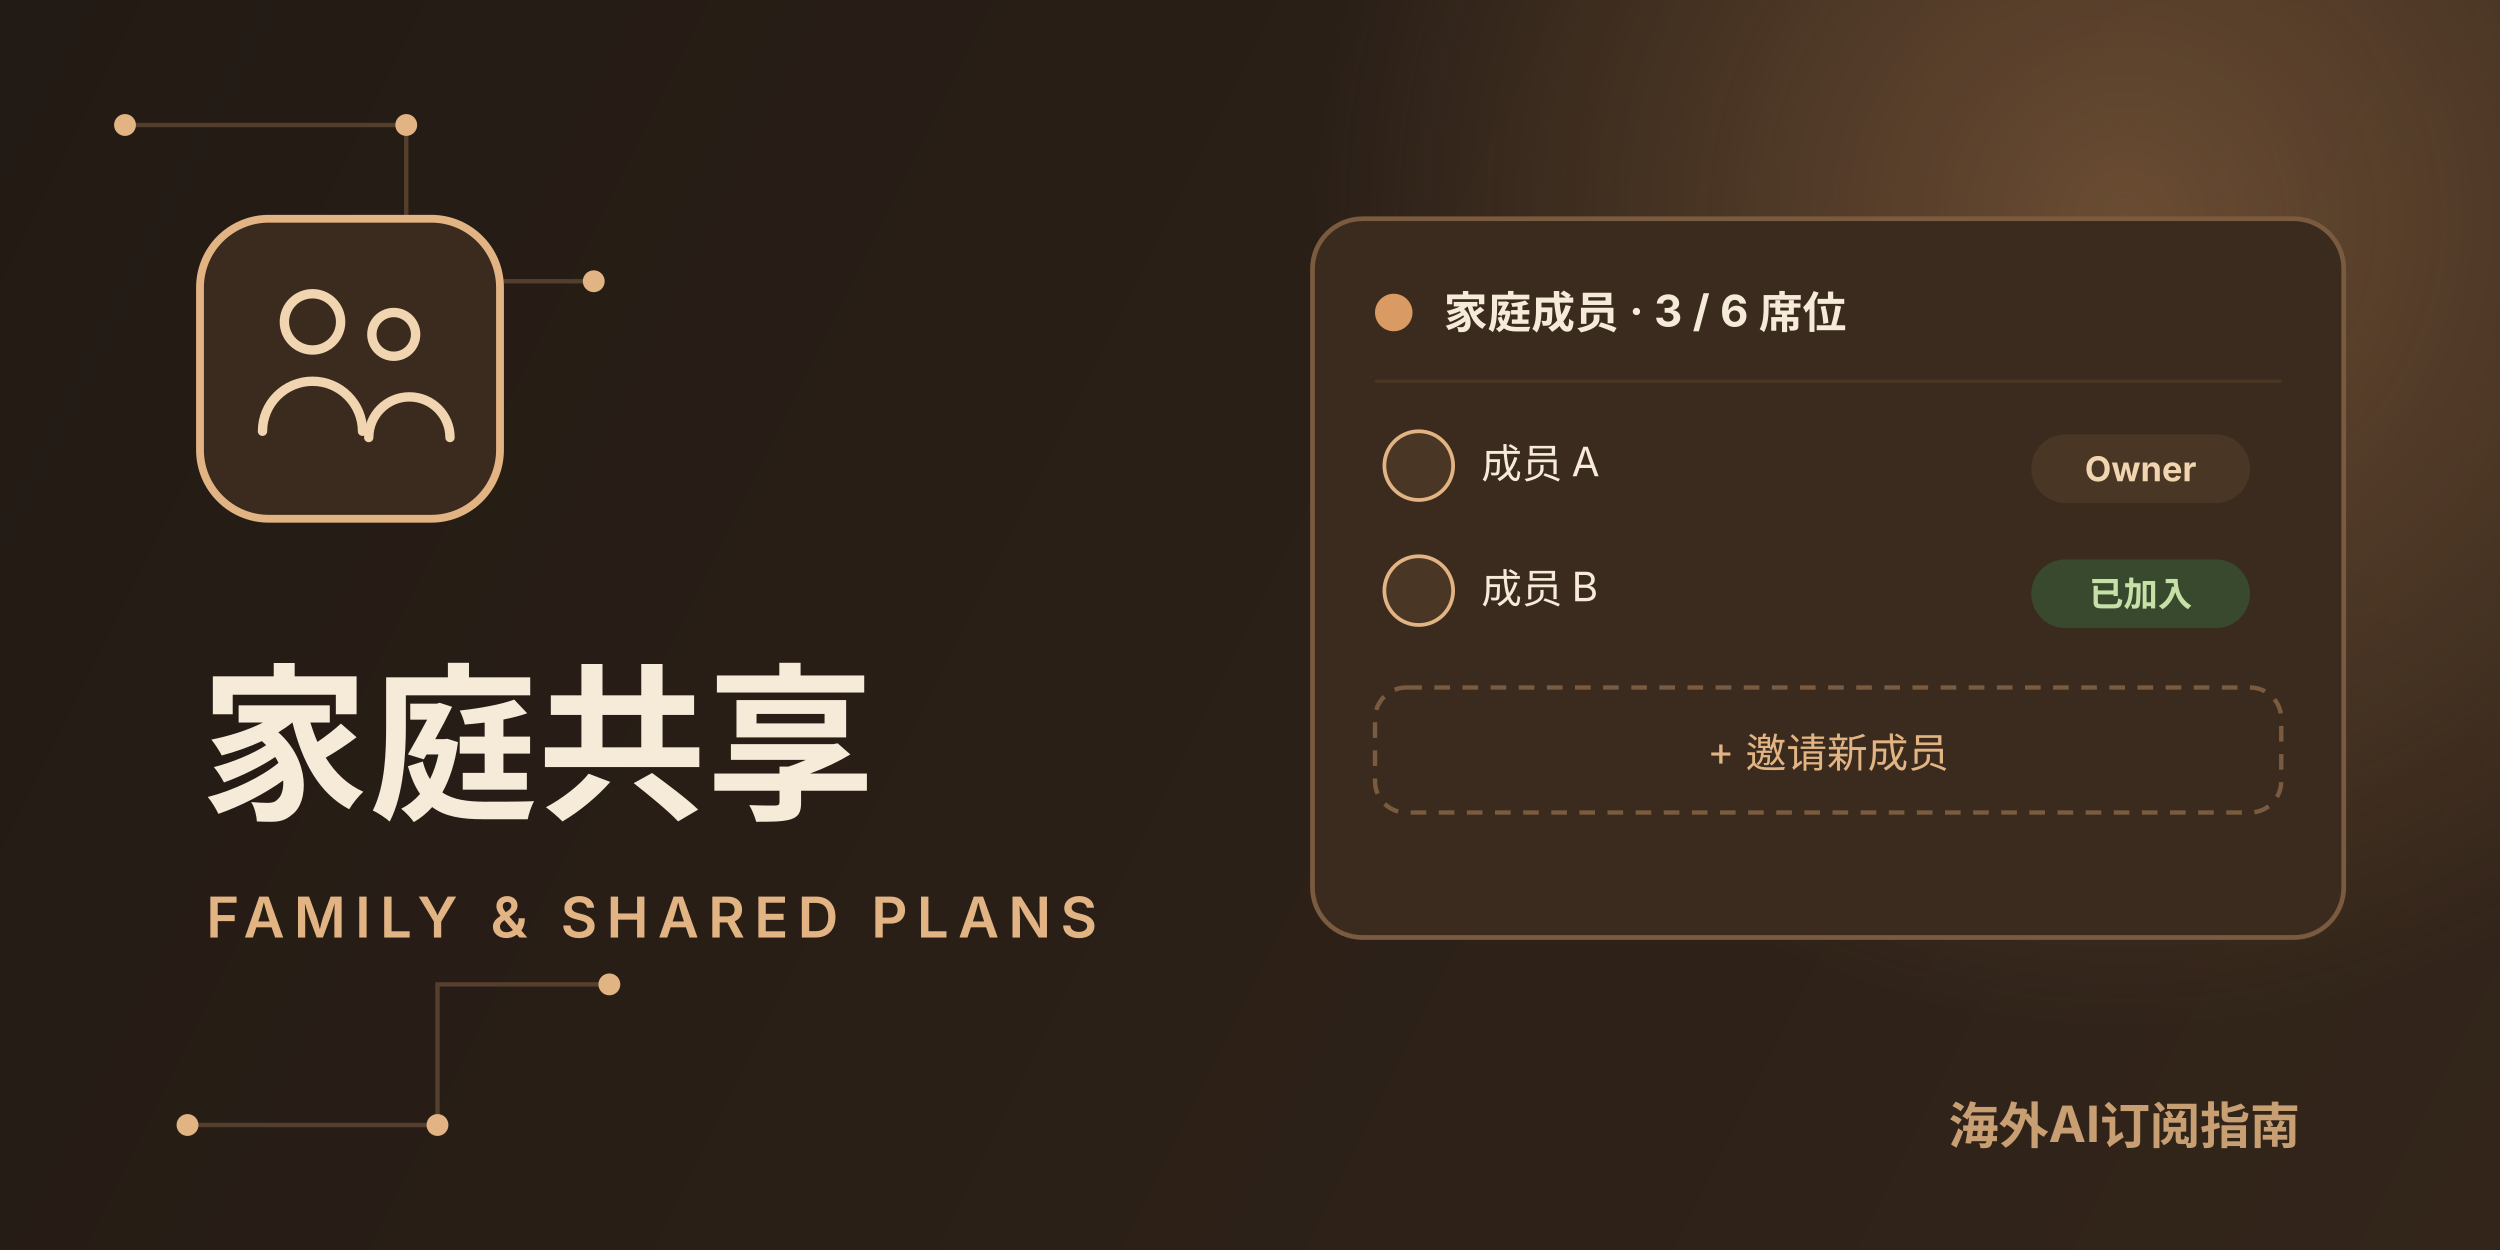
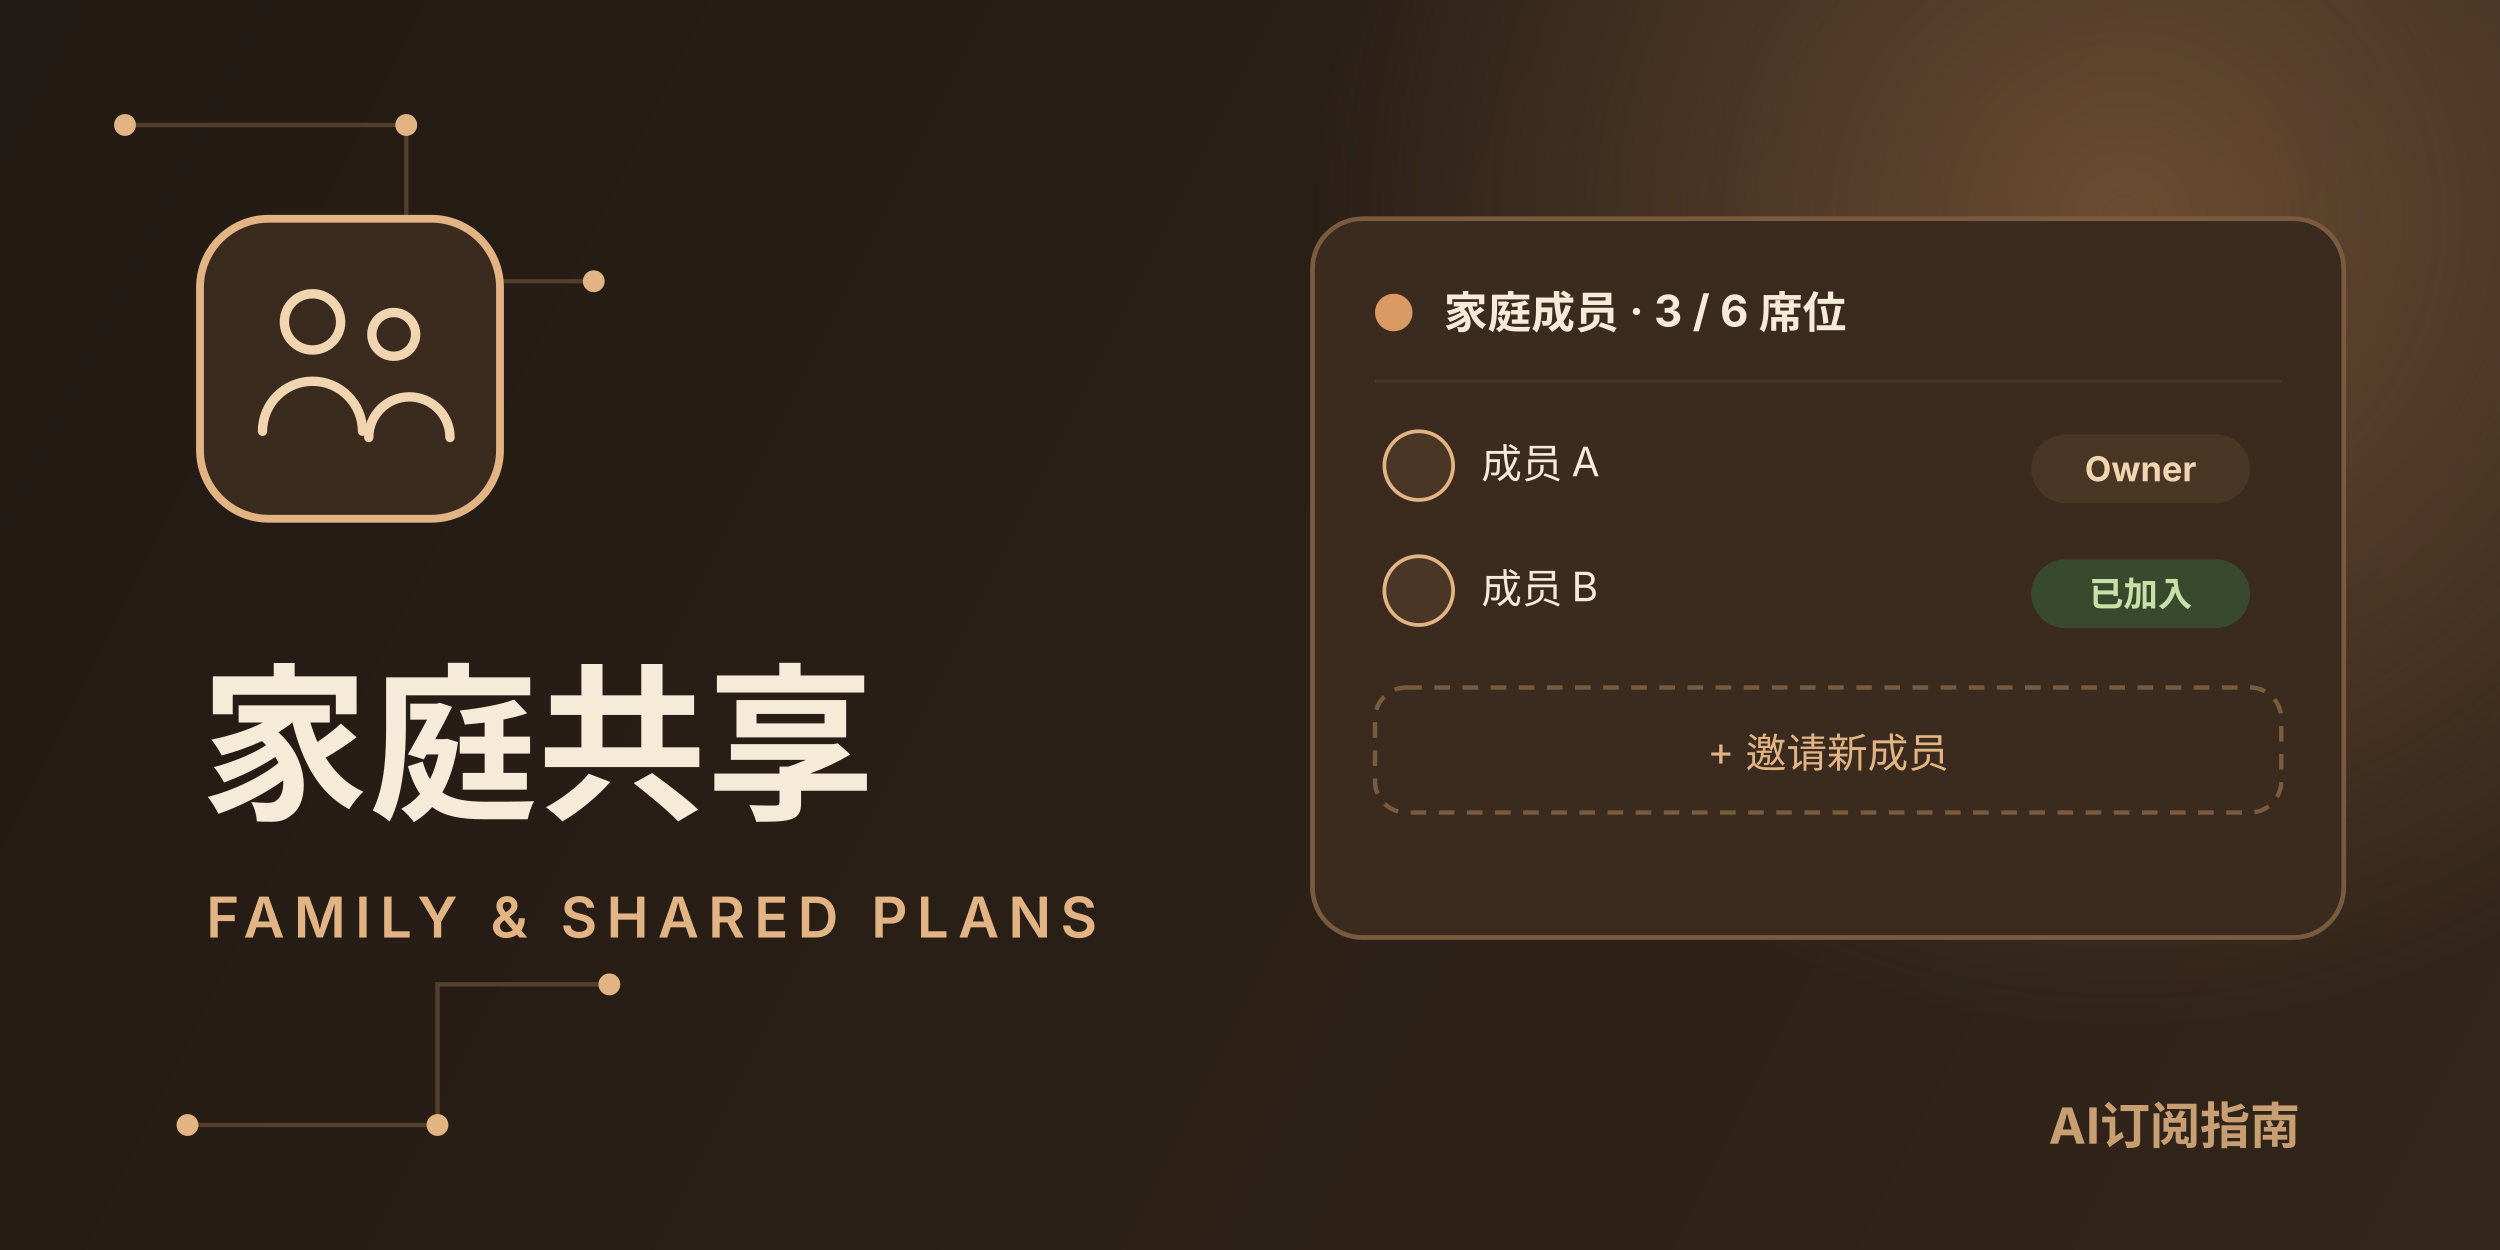
<svg xmlns="http://www.w3.org/2000/svg" viewBox="0 0 800 400" role="img" aria-label="海外AI订阅家庭共享套餐指南封面图">
  <defs>
    <linearGradient id="bgGrad5" x1="0" y1="0" x2="800" y2="400" gradientUnits="userSpaceOnUse">
      <stop offset="0" stop-color="#221a14" />
      <stop offset="1" stop-color="#33251a" />
    </linearGradient>
    <radialGradient id="glow5" cx="680" cy="70" r="260" gradientUnits="userSpaceOnUse">
      <stop offset="0" stop-color="#d99a63" stop-opacity="0.35" />
      <stop offset="1" stop-color="#d99a63" stop-opacity="0" />
    </radialGradient>
  </defs>
  <rect width="800" height="400" fill="url(#bgGrad5)" />
  <rect width="800" height="400" fill="url(#glow5)" />
  <g stroke="#7a5b3f" stroke-width="1.4" opacity="0.55" fill="none">
    <path d="M40 40 h90 v50 h60" />
    <path d="M60 360 h80 v-45 h55" />
  </g>
  <g fill="#e3b483">
    <circle cx="40" cy="40" r="3.5" />
    <circle cx="130" cy="40" r="3.5" />
    <circle cx="190" cy="90" r="3.5" />
    <circle cx="60" cy="360" r="3.5" />
    <circle cx="140" cy="360" r="3.5" />
    <circle cx="195" cy="315" r="3.5" />
  </g>
  <rect x="64" y="70" width="96" height="96" rx="22" fill="#3a2b1e" stroke="#e3b483" stroke-width="2.5" />
  <g fill="none" stroke="#f1d5b0" stroke-width="3" stroke-linecap="round" stroke-linejoin="round">
    <circle cx="100" cy="103" r="9" />
    <circle cx="126" cy="107" r="7" />
    <path d="M84 138 a16 16 0 0 1 32 0" />
    <path d="M118 140 a13 13 0 0 1 26 0" />
  </g>
  <text x="64" y="258" font-family="-apple-system, 'Segoe UI', 'PingFang SC', 'Microsoft YaHei', sans-serif" font-size="54" font-weight="700" fill="#f6ead9">家庭共享</text>
  <text x="66" y="300" font-family="-apple-system, 'Segoe UI', 'PingFang SC', 'Microsoft YaHei', sans-serif" font-size="18" font-weight="600" letter-spacing="3" fill="#e3b483">FAMILY &amp; SHARED PLANS</text>
-   <text x="736" y="366" text-anchor="end" font-family="-apple-system, 'Segoe UI', 'PingFang SC', 'Microsoft YaHei', sans-serif" font-size="16" font-weight="700" fill="#e3b483" opacity="0.85">海外AI订阅指南</text>
+   <text x="736" y="366" text-anchor="end" font-family="-apple-system, 'Segoe UI', 'PingFang SC', 'Microsoft YaHei', sans-serif" font-size="16" font-weight="700" fill="#e3b483" opacity="0.85">AI订阅指南</text>
  <rect x="420" y="70" width="330" height="230" rx="16" fill="#3a2b1e" stroke="#7a5b3f" stroke-width="1.5" />
  <circle cx="446" cy="100" r="6" fill="#d99a63" />
  <text x="462" y="105" font-family="-apple-system, 'Segoe UI', 'PingFang SC', 'Microsoft YaHei', sans-serif" font-size="14" font-weight="700" fill="#f6ead9">家庭成员 · 3 / 6 席位</text>
  <line x1="440" y1="122" x2="730" y2="122" stroke="#4a3624" stroke-width="1" />
  <circle cx="454" cy="149" r="11" fill="#4a3624" stroke="#e3b483" stroke-width="1.2" />
  <text x="474" y="153" font-family="-apple-system, 'Segoe UI', 'PingFang SC', 'Microsoft YaHei', sans-serif" font-size="13" fill="#f6ead9">成员 A</text>
  <rect x="650" y="139" width="70" height="22" rx="11" fill="#4a3624" />
  <text x="685" y="154" text-anchor="middle" font-family="-apple-system, 'Segoe UI', 'PingFang SC', 'Microsoft YaHei', sans-serif" font-size="11" font-weight="700" fill="#f1d5b0">Owner</text>
  <circle cx="454" cy="189" r="11" fill="#4a3624" stroke="#e3b483" stroke-width="1.2" />
  <text x="474" y="193" font-family="-apple-system, 'Segoe UI', 'PingFang SC', 'Microsoft YaHei', sans-serif" font-size="13" fill="#f6ead9">成员 B</text>
  <rect x="650" y="179" width="70" height="22" rx="11" fill="#38492e" />
  <text x="685" y="194" text-anchor="middle" font-family="-apple-system, 'Segoe UI', 'PingFang SC', 'Microsoft YaHei', sans-serif" font-size="11" font-weight="700" fill="#c7e0a8">已加入</text>
  <rect x="440" y="220" width="290" height="40" rx="10" fill="none" stroke="#7a5b3f" stroke-width="1.4" stroke-dasharray="5 4" />
  <text x="585" y="245" text-anchor="middle" font-family="-apple-system, 'Segoe UI', 'PingFang SC', 'Microsoft YaHei', sans-serif" font-size="13" fill="#e3b483">+ 邀请新成员</text>
</svg>
